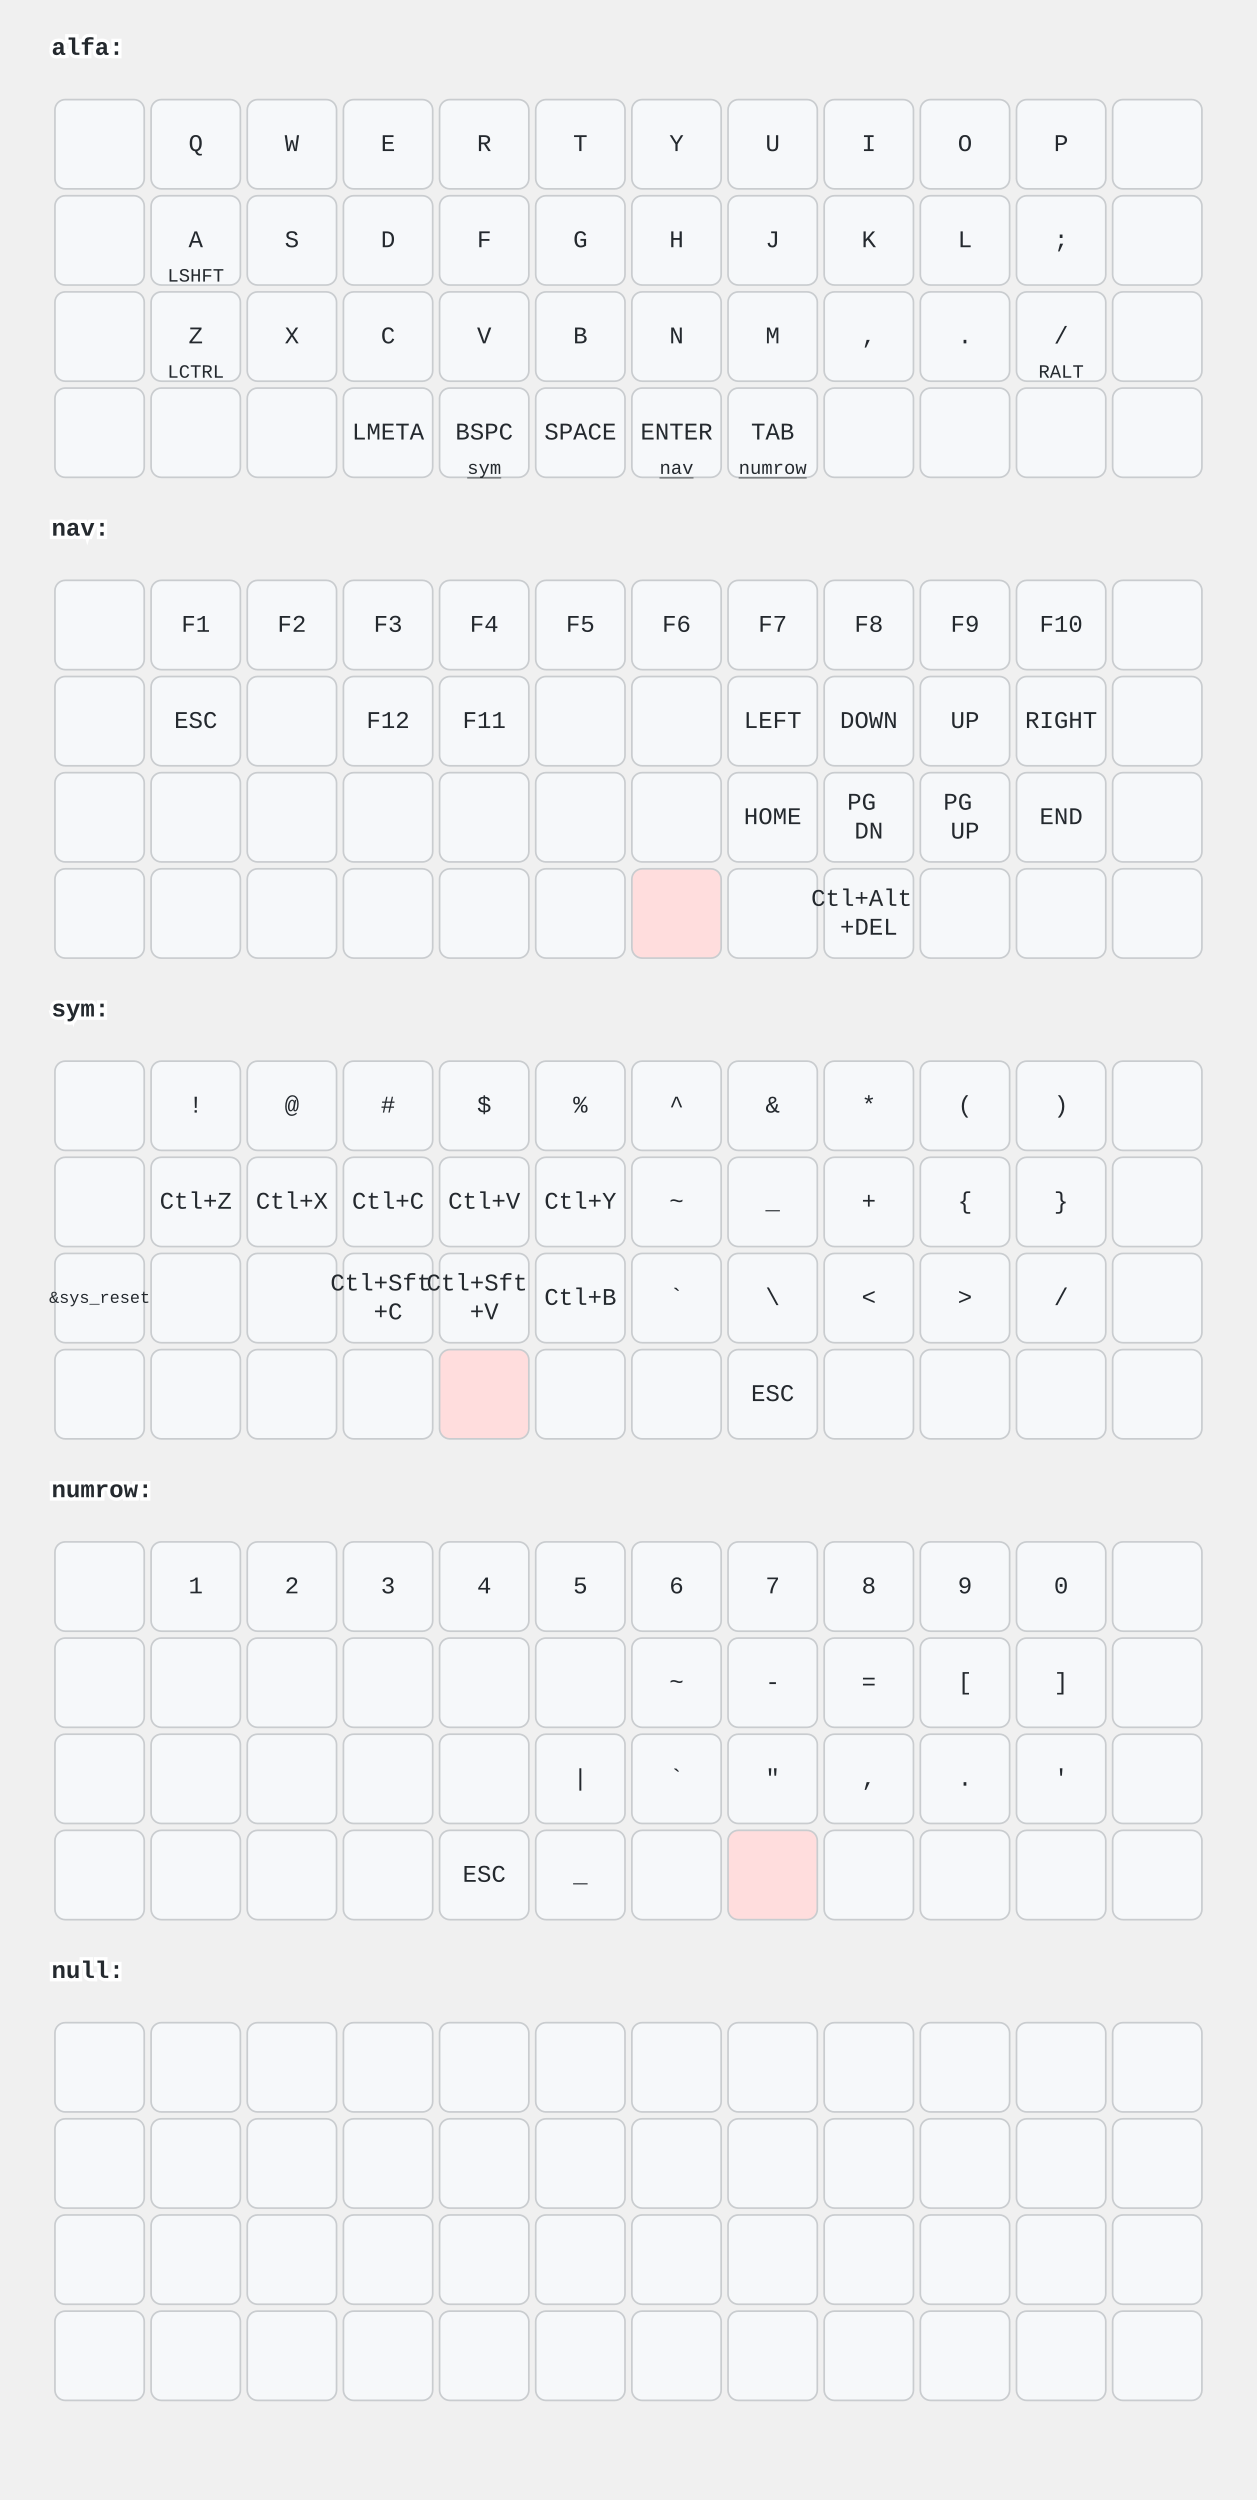
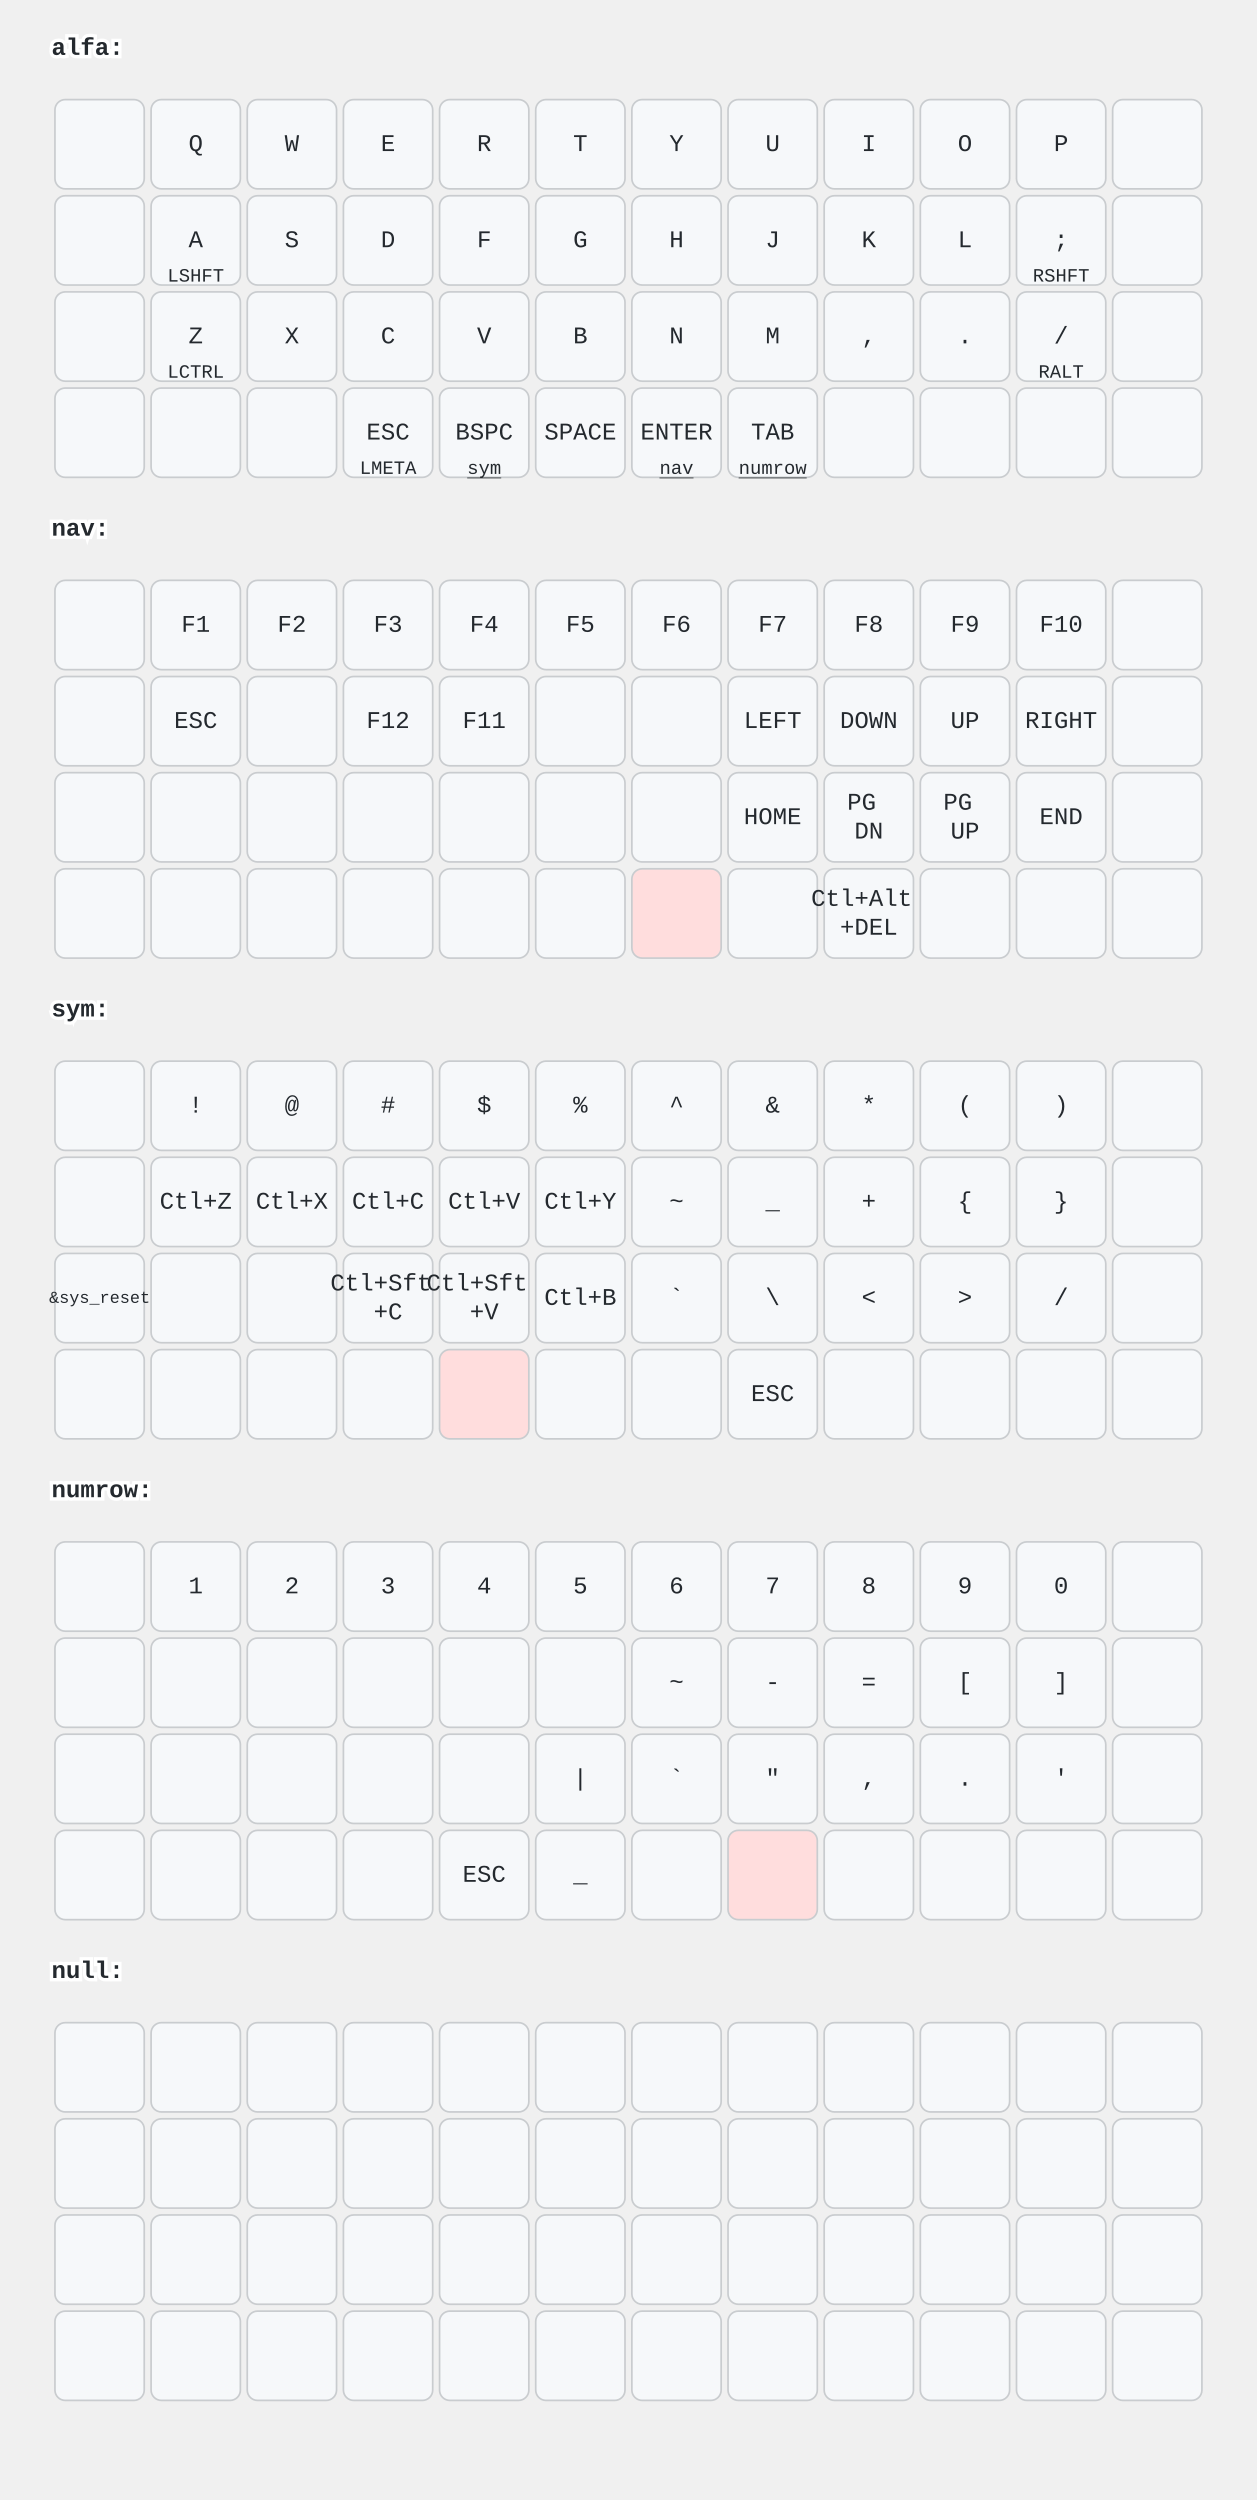
<svg xmlns="http://www.w3.org/2000/svg" width="732" height="1456" viewBox="0 0 732 1456" class="keymap">
  <style>/* inherit to force styles through use tags */
svg path {
    fill: inherit;
}

/* font and background color specifications */
svg.keymap {
    font-family: SFMono-Regular,Consolas,Liberation Mono,Menlo,monospace;
    font-size: 14px;
    font-kerning: normal;
    text-rendering: optimizeLegibility;
    fill: #24292e;
}

/* default key styling */
rect.key {
    fill: #f6f8fa;
}

rect.key, rect.combo {
    stroke: #c9cccf;
    stroke-width: 1;
}

/* default key side styling, only used is draw_key_sides is set */
rect.side {
    filter: brightness(90%);
}

/* color accent for combo boxes */
rect.combo, rect.combo-separate {
    fill: #cdf;
}

/* color accent for held keys */
rect.held, rect.combo.held {
    fill: #fdd;
}

/* color accent for ghost (optional) keys */
rect.ghost, rect.combo.ghost {
    stroke-dasharray: 4, 4;
    stroke-width: 2;
}

text {
    text-anchor: middle;
    dominant-baseline: middle;
}

/* styling for layer labels */
text.label {
    font-weight: bold;
    text-anchor: start;
    stroke: white;
    stroke-width: 4;
    paint-order: stroke;
}

/* styling for optional footer */
text.footer {
    text-anchor: end;
    dominant-baseline: auto;
    stroke: white;
    stroke-width: 4;
    paint-order: stroke;
}

/* styling for combo tap, and key non-tap label text */
text.combo, text.hold, text.shifted, text.left, text.right, text.tl, text.tr, text.bl, text.br {
    font-size: 11px;
}

text.hold, text.bl, text.br {
    text-anchor: middle;
    dominant-baseline: auto;
}

text.shifted, text.tl, text.tr {
    text-anchor: middle;
    dominant-baseline: hanging;
}

text.left, text.tl, text.bl {
    text-anchor: start;
}

text.right, text.tr, text.br {
    text-anchor: end;
}

text.layer-activator {
    text-decoration: underline;
}

/* styling for hold/shifted label text in combo box */
text.combo.hold, text.combo.shifted, text.combo.left, text.combo.right {
    font-size: 8px;
}

/* lighter symbol for transparent keys */
text.trans {
    fill: #7b7e81;
}

/* styling for combo dendrons */
path.combo {
    stroke-width: 1;
    stroke: gray;
    fill: none;
}

/* Start Tabler Icons Cleanup */
/* cannot use height/width with glyphs */
.icon-tabler &gt; path {
    fill: inherit;
    stroke: inherit;
    stroke-width: 2;
}
/* hide tabler's default box */
.icon-tabler &gt; path[stroke="none"][fill="none"] {
    visibility: hidden;
}
/* End Tabler Icons Cleanup */
</style>
  <g transform="translate(30, 0)" class="layer-alfa">
    <text x="0" y="28" class="label" id="alfa">alfa:</text>
    <g transform="translate(0, 56)">
      <g transform="translate(28, 28)" class="key keypos-0">
        <rect rx="6" ry="6" x="-26" y="-26" width="52" height="52" class="key" />
      </g>
      <g transform="translate(84, 28)" class="key keypos-1">
        <rect rx="6" ry="6" x="-26" y="-26" width="52" height="52" class="key" />
        <text x="0" y="0" class="key tap">Q</text>
      </g>
      <g transform="translate(140, 28)" class="key keypos-2">
        <rect rx="6" ry="6" x="-26" y="-26" width="52" height="52" class="key" />
        <text x="0" y="0" class="key tap">W</text>
      </g>
      <g transform="translate(196, 28)" class="key keypos-3">
        <rect rx="6" ry="6" x="-26" y="-26" width="52" height="52" class="key" />
        <text x="0" y="0" class="key tap">E</text>
      </g>
      <g transform="translate(252, 28)" class="key keypos-4">
        <rect rx="6" ry="6" x="-26" y="-26" width="52" height="52" class="key" />
        <text x="0" y="0" class="key tap">R</text>
      </g>
      <g transform="translate(308, 28)" class="key keypos-5">
        <rect rx="6" ry="6" x="-26" y="-26" width="52" height="52" class="key" />
        <text x="0" y="0" class="key tap">T</text>
      </g>
      <g transform="translate(364, 28)" class="key keypos-6">
        <rect rx="6" ry="6" x="-26" y="-26" width="52" height="52" class="key" />
        <text x="0" y="0" class="key tap">Y</text>
      </g>
      <g transform="translate(420, 28)" class="key keypos-7">
        <rect rx="6" ry="6" x="-26" y="-26" width="52" height="52" class="key" />
        <text x="0" y="0" class="key tap">U</text>
      </g>
      <g transform="translate(476, 28)" class="key keypos-8">
        <rect rx="6" ry="6" x="-26" y="-26" width="52" height="52" class="key" />
        <text x="0" y="0" class="key tap">I</text>
      </g>
      <g transform="translate(532, 28)" class="key keypos-9">
        <rect rx="6" ry="6" x="-26" y="-26" width="52" height="52" class="key" />
        <text x="0" y="0" class="key tap">O</text>
      </g>
      <g transform="translate(588, 28)" class="key keypos-10">
        <rect rx="6" ry="6" x="-26" y="-26" width="52" height="52" class="key" />
        <text x="0" y="0" class="key tap">P</text>
      </g>
      <g transform="translate(644, 28)" class="key keypos-11">
        <rect rx="6" ry="6" x="-26" y="-26" width="52" height="52" class="key" />
      </g>
      <g transform="translate(28, 84)" class="key keypos-12">
        <rect rx="6" ry="6" x="-26" y="-26" width="52" height="52" class="key" />
      </g>
      <g transform="translate(84, 84)" class="key keypos-13">
        <rect rx="6" ry="6" x="-26" y="-26" width="52" height="52" class="key" />
        <text x="0" y="0" class="key tap">A</text>
        <text x="0" y="24" class="key hold">LSHFT</text>
      </g>
      <g transform="translate(140, 84)" class="key keypos-14">
        <rect rx="6" ry="6" x="-26" y="-26" width="52" height="52" class="key" />
        <text x="0" y="0" class="key tap">S</text>
      </g>
      <g transform="translate(196, 84)" class="key keypos-15">
        <rect rx="6" ry="6" x="-26" y="-26" width="52" height="52" class="key" />
        <text x="0" y="0" class="key tap">D</text>
      </g>
      <g transform="translate(252, 84)" class="key keypos-16">
        <rect rx="6" ry="6" x="-26" y="-26" width="52" height="52" class="key" />
        <text x="0" y="0" class="key tap">F</text>
      </g>
      <g transform="translate(308, 84)" class="key keypos-17">
        <rect rx="6" ry="6" x="-26" y="-26" width="52" height="52" class="key" />
        <text x="0" y="0" class="key tap">G</text>
      </g>
      <g transform="translate(364, 84)" class="key keypos-18">
        <rect rx="6" ry="6" x="-26" y="-26" width="52" height="52" class="key" />
        <text x="0" y="0" class="key tap">H</text>
      </g>
      <g transform="translate(420, 84)" class="key keypos-19">
        <rect rx="6" ry="6" x="-26" y="-26" width="52" height="52" class="key" />
        <text x="0" y="0" class="key tap">J</text>
      </g>
      <g transform="translate(476, 84)" class="key keypos-20">
        <rect rx="6" ry="6" x="-26" y="-26" width="52" height="52" class="key" />
        <text x="0" y="0" class="key tap">K</text>
      </g>
      <g transform="translate(532, 84)" class="key keypos-21">
        <rect rx="6" ry="6" x="-26" y="-26" width="52" height="52" class="key" />
        <text x="0" y="0" class="key tap">L</text>
      </g>
      <g transform="translate(588, 84)" class="key keypos-22">
        <rect rx="6" ry="6" x="-26" y="-26" width="52" height="52" class="key" />
        <text x="0" y="0" class="key tap">;</text>
+         <text x="0" y="24" class="key hold">RSHFT</text>
      </g>
      <g transform="translate(644, 84)" class="key keypos-23">
        <rect rx="6" ry="6" x="-26" y="-26" width="52" height="52" class="key" />
      </g>
      <g transform="translate(28, 140)" class="key keypos-24">
        <rect rx="6" ry="6" x="-26" y="-26" width="52" height="52" class="key" />
      </g>
      <g transform="translate(84, 140)" class="key keypos-25">
        <rect rx="6" ry="6" x="-26" y="-26" width="52" height="52" class="key" />
        <text x="0" y="0" class="key tap">Z</text>
        <text x="0" y="24" class="key hold">LCTRL</text>
      </g>
      <g transform="translate(140, 140)" class="key keypos-26">
        <rect rx="6" ry="6" x="-26" y="-26" width="52" height="52" class="key" />
        <text x="0" y="0" class="key tap">X</text>
      </g>
      <g transform="translate(196, 140)" class="key keypos-27">
        <rect rx="6" ry="6" x="-26" y="-26" width="52" height="52" class="key" />
        <text x="0" y="0" class="key tap">C</text>
      </g>
      <g transform="translate(252, 140)" class="key keypos-28">
        <rect rx="6" ry="6" x="-26" y="-26" width="52" height="52" class="key" />
        <text x="0" y="0" class="key tap">V</text>
      </g>
      <g transform="translate(308, 140)" class="key keypos-29">
        <rect rx="6" ry="6" x="-26" y="-26" width="52" height="52" class="key" />
        <text x="0" y="0" class="key tap">B</text>
      </g>
      <g transform="translate(364, 140)" class="key keypos-30">
        <rect rx="6" ry="6" x="-26" y="-26" width="52" height="52" class="key" />
        <text x="0" y="0" class="key tap">N</text>
      </g>
      <g transform="translate(420, 140)" class="key keypos-31">
        <rect rx="6" ry="6" x="-26" y="-26" width="52" height="52" class="key" />
        <text x="0" y="0" class="key tap">M</text>
      </g>
      <g transform="translate(476, 140)" class="key keypos-32">
        <rect rx="6" ry="6" x="-26" y="-26" width="52" height="52" class="key" />
        <text x="0" y="0" class="key tap">,</text>
      </g>
      <g transform="translate(532, 140)" class="key keypos-33">
        <rect rx="6" ry="6" x="-26" y="-26" width="52" height="52" class="key" />
        <text x="0" y="0" class="key tap">.</text>
      </g>
      <g transform="translate(588, 140)" class="key keypos-34">
        <rect rx="6" ry="6" x="-26" y="-26" width="52" height="52" class="key" />
        <text x="0" y="0" class="key tap">/</text>
        <text x="0" y="24" class="key hold">RALT</text>
      </g>
      <g transform="translate(644, 140)" class="key keypos-35">
        <rect rx="6" ry="6" x="-26" y="-26" width="52" height="52" class="key" />
      </g>
      <g transform="translate(28, 196)" class="key keypos-36">
        <rect rx="6" ry="6" x="-26" y="-26" width="52" height="52" class="key" />
      </g>
      <g transform="translate(84, 196)" class="key keypos-37">
        <rect rx="6" ry="6" x="-26" y="-26" width="52" height="52" class="key" />
      </g>
      <g transform="translate(140, 196)" class="key keypos-38">
        <rect rx="6" ry="6" x="-26" y="-26" width="52" height="52" class="key" />
      </g>
      <g transform="translate(196, 196)" class="key keypos-39">
        <rect rx="6" ry="6" x="-26" y="-26" width="52" height="52" class="key" />
-         <text x="0" y="0" class="key tap">LMETA</text>
+         <text x="0" y="0" class="key tap">ESC</text>
+         <text x="0" y="24" class="key hold">LMETA</text>
      </g>
      <g transform="translate(252, 196)" class="key keypos-40">
        <rect rx="6" ry="6" x="-26" y="-26" width="52" height="52" class="key" />
        <text x="0" y="0" class="key tap">BSPC</text>
        <a href="#sym">
          <text x="0" y="24" class="key hold layer-activator">sym</text>
        </a>
      </g>
      <g transform="translate(308, 196)" class="key keypos-41">
        <rect rx="6" ry="6" x="-26" y="-26" width="52" height="52" class="key" />
        <text x="0" y="0" class="key tap">SPACE</text>
      </g>
      <g transform="translate(364, 196)" class="key keypos-42">
        <rect rx="6" ry="6" x="-26" y="-26" width="52" height="52" class="key" />
        <text x="0" y="0" class="key tap">ENTER</text>
        <a href="#nav">
          <text x="0" y="24" class="key hold layer-activator">nav</text>
        </a>
      </g>
      <g transform="translate(420, 196)" class="key keypos-43">
        <rect rx="6" ry="6" x="-26" y="-26" width="52" height="52" class="key" />
        <text x="0" y="0" class="key tap">TAB</text>
        <a href="#numrow">
          <text x="0" y="24" class="key hold layer-activator">numrow</text>
        </a>
      </g>
      <g transform="translate(476, 196)" class="key keypos-44">
        <rect rx="6" ry="6" x="-26" y="-26" width="52" height="52" class="key" />
      </g>
      <g transform="translate(532, 196)" class="key keypos-45">
        <rect rx="6" ry="6" x="-26" y="-26" width="52" height="52" class="key" />
      </g>
      <g transform="translate(588, 196)" class="key keypos-46">
        <rect rx="6" ry="6" x="-26" y="-26" width="52" height="52" class="key" />
      </g>
      <g transform="translate(644, 196)" class="key keypos-47">
        <rect rx="6" ry="6" x="-26" y="-26" width="52" height="52" class="key" />
      </g>
    </g>
  </g>
  <g transform="translate(30, 280)" class="layer-nav">
    <text x="0" y="28" class="label" id="nav">nav:</text>
    <g transform="translate(0, 56)">
      <g transform="translate(28, 28)" class="key keypos-0">
        <rect rx="6" ry="6" x="-26" y="-26" width="52" height="52" class="key" />
      </g>
      <g transform="translate(84, 28)" class="key keypos-1">
        <rect rx="6" ry="6" x="-26" y="-26" width="52" height="52" class="key" />
        <text x="0" y="0" class="key tap">F1</text>
      </g>
      <g transform="translate(140, 28)" class="key keypos-2">
        <rect rx="6" ry="6" x="-26" y="-26" width="52" height="52" class="key" />
        <text x="0" y="0" class="key tap">F2</text>
      </g>
      <g transform="translate(196, 28)" class="key keypos-3">
        <rect rx="6" ry="6" x="-26" y="-26" width="52" height="52" class="key" />
        <text x="0" y="0" class="key tap">F3</text>
      </g>
      <g transform="translate(252, 28)" class="key keypos-4">
        <rect rx="6" ry="6" x="-26" y="-26" width="52" height="52" class="key" />
        <text x="0" y="0" class="key tap">F4</text>
      </g>
      <g transform="translate(308, 28)" class="key keypos-5">
        <rect rx="6" ry="6" x="-26" y="-26" width="52" height="52" class="key" />
        <text x="0" y="0" class="key tap">F5</text>
      </g>
      <g transform="translate(364, 28)" class="key keypos-6">
        <rect rx="6" ry="6" x="-26" y="-26" width="52" height="52" class="key" />
        <text x="0" y="0" class="key tap">F6</text>
      </g>
      <g transform="translate(420, 28)" class="key keypos-7">
        <rect rx="6" ry="6" x="-26" y="-26" width="52" height="52" class="key" />
        <text x="0" y="0" class="key tap">F7</text>
      </g>
      <g transform="translate(476, 28)" class="key keypos-8">
        <rect rx="6" ry="6" x="-26" y="-26" width="52" height="52" class="key" />
        <text x="0" y="0" class="key tap">F8</text>
      </g>
      <g transform="translate(532, 28)" class="key keypos-9">
        <rect rx="6" ry="6" x="-26" y="-26" width="52" height="52" class="key" />
        <text x="0" y="0" class="key tap">F9</text>
      </g>
      <g transform="translate(588, 28)" class="key keypos-10">
        <rect rx="6" ry="6" x="-26" y="-26" width="52" height="52" class="key" />
        <text x="0" y="0" class="key tap">F10</text>
      </g>
      <g transform="translate(644, 28)" class="key keypos-11">
        <rect rx="6" ry="6" x="-26" y="-26" width="52" height="52" class="key" />
      </g>
      <g transform="translate(28, 84)" class="key keypos-12">
        <rect rx="6" ry="6" x="-26" y="-26" width="52" height="52" class="key" />
      </g>
      <g transform="translate(84, 84)" class="key keypos-13">
        <rect rx="6" ry="6" x="-26" y="-26" width="52" height="52" class="key" />
        <text x="0" y="0" class="key tap">ESC</text>
      </g>
      <g transform="translate(140, 84)" class="key keypos-14">
        <rect rx="6" ry="6" x="-26" y="-26" width="52" height="52" class="key" />
      </g>
      <g transform="translate(196, 84)" class="key keypos-15">
        <rect rx="6" ry="6" x="-26" y="-26" width="52" height="52" class="key" />
        <text x="0" y="0" class="key tap">F12</text>
      </g>
      <g transform="translate(252, 84)" class="key keypos-16">
        <rect rx="6" ry="6" x="-26" y="-26" width="52" height="52" class="key" />
        <text x="0" y="0" class="key tap">F11</text>
      </g>
      <g transform="translate(308, 84)" class="key keypos-17">
        <rect rx="6" ry="6" x="-26" y="-26" width="52" height="52" class="key" />
      </g>
      <g transform="translate(364, 84)" class="key keypos-18">
        <rect rx="6" ry="6" x="-26" y="-26" width="52" height="52" class="key" />
      </g>
      <g transform="translate(420, 84)" class="key keypos-19">
        <rect rx="6" ry="6" x="-26" y="-26" width="52" height="52" class="key" />
        <text x="0" y="0" class="key tap">LEFT</text>
      </g>
      <g transform="translate(476, 84)" class="key keypos-20">
        <rect rx="6" ry="6" x="-26" y="-26" width="52" height="52" class="key" />
        <text x="0" y="0" class="key tap">DOWN</text>
      </g>
      <g transform="translate(532, 84)" class="key keypos-21">
        <rect rx="6" ry="6" x="-26" y="-26" width="52" height="52" class="key" />
        <text x="0" y="0" class="key tap">UP</text>
      </g>
      <g transform="translate(588, 84)" class="key keypos-22">
        <rect rx="6" ry="6" x="-26" y="-26" width="52" height="52" class="key" />
        <text x="0" y="0" class="key tap">RIGHT</text>
      </g>
      <g transform="translate(644, 84)" class="key keypos-23">
        <rect rx="6" ry="6" x="-26" y="-26" width="52" height="52" class="key" />
      </g>
      <g transform="translate(28, 140)" class="key keypos-24">
        <rect rx="6" ry="6" x="-26" y="-26" width="52" height="52" class="key" />
      </g>
      <g transform="translate(84, 140)" class="key keypos-25">
        <rect rx="6" ry="6" x="-26" y="-26" width="52" height="52" class="key" />
      </g>
      <g transform="translate(140, 140)" class="key keypos-26">
        <rect rx="6" ry="6" x="-26" y="-26" width="52" height="52" class="key" />
      </g>
      <g transform="translate(196, 140)" class="key keypos-27">
        <rect rx="6" ry="6" x="-26" y="-26" width="52" height="52" class="key" />
      </g>
      <g transform="translate(252, 140)" class="key keypos-28">
        <rect rx="6" ry="6" x="-26" y="-26" width="52" height="52" class="key" />
      </g>
      <g transform="translate(308, 140)" class="key keypos-29">
        <rect rx="6" ry="6" x="-26" y="-26" width="52" height="52" class="key" />
      </g>
      <g transform="translate(364, 140)" class="key keypos-30">
        <rect rx="6" ry="6" x="-26" y="-26" width="52" height="52" class="key" />
      </g>
      <g transform="translate(420, 140)" class="key keypos-31">
        <rect rx="6" ry="6" x="-26" y="-26" width="52" height="52" class="key" />
        <text x="0" y="0" class="key tap">HOME</text>
      </g>
      <g transform="translate(476, 140)" class="key keypos-32">
        <rect rx="6" ry="6" x="-26" y="-26" width="52" height="52" class="key" />
        <text x="0" y="0" class="key tap">
          <tspan x="0" dy="-0.6em">PG</tspan>
          <tspan x="0" dy="1.2em">DN</tspan>
        </text>
      </g>
      <g transform="translate(532, 140)" class="key keypos-33">
        <rect rx="6" ry="6" x="-26" y="-26" width="52" height="52" class="key" />
        <text x="0" y="0" class="key tap">
          <tspan x="0" dy="-0.6em">PG</tspan>
          <tspan x="0" dy="1.2em">UP</tspan>
        </text>
      </g>
      <g transform="translate(588, 140)" class="key keypos-34">
        <rect rx="6" ry="6" x="-26" y="-26" width="52" height="52" class="key" />
        <text x="0" y="0" class="key tap">END</text>
      </g>
      <g transform="translate(644, 140)" class="key keypos-35">
        <rect rx="6" ry="6" x="-26" y="-26" width="52" height="52" class="key" />
      </g>
      <g transform="translate(28, 196)" class="key keypos-36">
        <rect rx="6" ry="6" x="-26" y="-26" width="52" height="52" class="key" />
      </g>
      <g transform="translate(84, 196)" class="key keypos-37">
        <rect rx="6" ry="6" x="-26" y="-26" width="52" height="52" class="key" />
      </g>
      <g transform="translate(140, 196)" class="key keypos-38">
        <rect rx="6" ry="6" x="-26" y="-26" width="52" height="52" class="key" />
      </g>
      <g transform="translate(196, 196)" class="key keypos-39">
        <rect rx="6" ry="6" x="-26" y="-26" width="52" height="52" class="key" />
      </g>
      <g transform="translate(252, 196)" class="key keypos-40">
        <rect rx="6" ry="6" x="-26" y="-26" width="52" height="52" class="key" />
      </g>
      <g transform="translate(308, 196)" class="key keypos-41">
        <rect rx="6" ry="6" x="-26" y="-26" width="52" height="52" class="key" />
      </g>
      <g transform="translate(364, 196)" class="key held keypos-42">
        <rect rx="6" ry="6" x="-26" y="-26" width="52" height="52" class="key held" />
      </g>
      <g transform="translate(420, 196)" class="key keypos-43">
        <rect rx="6" ry="6" x="-26" y="-26" width="52" height="52" class="key" />
      </g>
      <g transform="translate(476, 196)" class="key keypos-44">
        <rect rx="6" ry="6" x="-26" y="-26" width="52" height="52" class="key" />
        <text x="0" y="0" class="key tap">
          <tspan x="0" dy="-0.6em">Ctl+Alt</tspan>
          <tspan x="0" dy="1.2em">+DEL</tspan>
        </text>
      </g>
      <g transform="translate(532, 196)" class="key keypos-45">
        <rect rx="6" ry="6" x="-26" y="-26" width="52" height="52" class="key" />
      </g>
      <g transform="translate(588, 196)" class="key keypos-46">
        <rect rx="6" ry="6" x="-26" y="-26" width="52" height="52" class="key" />
      </g>
      <g transform="translate(644, 196)" class="key keypos-47">
        <rect rx="6" ry="6" x="-26" y="-26" width="52" height="52" class="key" />
      </g>
    </g>
  </g>
  <g transform="translate(30, 560)" class="layer-sym">
    <text x="0" y="28" class="label" id="sym">sym:</text>
    <g transform="translate(0, 56)">
      <g transform="translate(28, 28)" class="key keypos-0">
        <rect rx="6" ry="6" x="-26" y="-26" width="52" height="52" class="key" />
      </g>
      <g transform="translate(84, 28)" class="key keypos-1">
        <rect rx="6" ry="6" x="-26" y="-26" width="52" height="52" class="key" />
        <text x="0" y="0" class="key tap">!</text>
      </g>
      <g transform="translate(140, 28)" class="key keypos-2">
        <rect rx="6" ry="6" x="-26" y="-26" width="52" height="52" class="key" />
        <text x="0" y="0" class="key tap">@</text>
      </g>
      <g transform="translate(196, 28)" class="key keypos-3">
        <rect rx="6" ry="6" x="-26" y="-26" width="52" height="52" class="key" />
        <text x="0" y="0" class="key tap">#</text>
      </g>
      <g transform="translate(252, 28)" class="key keypos-4">
        <rect rx="6" ry="6" x="-26" y="-26" width="52" height="52" class="key" />
        <text x="0" y="0" class="key tap">$</text>
      </g>
      <g transform="translate(308, 28)" class="key keypos-5">
        <rect rx="6" ry="6" x="-26" y="-26" width="52" height="52" class="key" />
        <text x="0" y="0" class="key tap">%</text>
      </g>
      <g transform="translate(364, 28)" class="key keypos-6">
        <rect rx="6" ry="6" x="-26" y="-26" width="52" height="52" class="key" />
        <text x="0" y="0" class="key tap">^</text>
      </g>
      <g transform="translate(420, 28)" class="key keypos-7">
        <rect rx="6" ry="6" x="-26" y="-26" width="52" height="52" class="key" />
        <text x="0" y="0" class="key tap">&amp;</text>
      </g>
      <g transform="translate(476, 28)" class="key keypos-8">
        <rect rx="6" ry="6" x="-26" y="-26" width="52" height="52" class="key" />
        <text x="0" y="0" class="key tap">*</text>
      </g>
      <g transform="translate(532, 28)" class="key keypos-9">
        <rect rx="6" ry="6" x="-26" y="-26" width="52" height="52" class="key" />
        <text x="0" y="0" class="key tap">(</text>
      </g>
      <g transform="translate(588, 28)" class="key keypos-10">
        <rect rx="6" ry="6" x="-26" y="-26" width="52" height="52" class="key" />
        <text x="0" y="0" class="key tap">)</text>
      </g>
      <g transform="translate(644, 28)" class="key keypos-11">
        <rect rx="6" ry="6" x="-26" y="-26" width="52" height="52" class="key" />
      </g>
      <g transform="translate(28, 84)" class="key keypos-12">
        <rect rx="6" ry="6" x="-26" y="-26" width="52" height="52" class="key" />
      </g>
      <g transform="translate(84, 84)" class="key keypos-13">
        <rect rx="6" ry="6" x="-26" y="-26" width="52" height="52" class="key" />
        <text x="0" y="0" class="key tap">Ctl+Z</text>
      </g>
      <g transform="translate(140, 84)" class="key keypos-14">
        <rect rx="6" ry="6" x="-26" y="-26" width="52" height="52" class="key" />
        <text x="0" y="0" class="key tap">Ctl+X</text>
      </g>
      <g transform="translate(196, 84)" class="key keypos-15">
        <rect rx="6" ry="6" x="-26" y="-26" width="52" height="52" class="key" />
        <text x="0" y="0" class="key tap">Ctl+C</text>
      </g>
      <g transform="translate(252, 84)" class="key keypos-16">
        <rect rx="6" ry="6" x="-26" y="-26" width="52" height="52" class="key" />
        <text x="0" y="0" class="key tap">Ctl+V</text>
      </g>
      <g transform="translate(308, 84)" class="key keypos-17">
        <rect rx="6" ry="6" x="-26" y="-26" width="52" height="52" class="key" />
        <text x="0" y="0" class="key tap">Ctl+Y</text>
      </g>
      <g transform="translate(364, 84)" class="key keypos-18">
        <rect rx="6" ry="6" x="-26" y="-26" width="52" height="52" class="key" />
        <text x="0" y="0" class="key tap">~</text>
      </g>
      <g transform="translate(420, 84)" class="key keypos-19">
        <rect rx="6" ry="6" x="-26" y="-26" width="52" height="52" class="key" />
        <text x="0" y="0" class="key tap">_</text>
      </g>
      <g transform="translate(476, 84)" class="key keypos-20">
        <rect rx="6" ry="6" x="-26" y="-26" width="52" height="52" class="key" />
        <text x="0" y="0" class="key tap">+</text>
      </g>
      <g transform="translate(532, 84)" class="key keypos-21">
        <rect rx="6" ry="6" x="-26" y="-26" width="52" height="52" class="key" />
        <text x="0" y="0" class="key tap">{</text>
      </g>
      <g transform="translate(588, 84)" class="key keypos-22">
        <rect rx="6" ry="6" x="-26" y="-26" width="52" height="52" class="key" />
        <text x="0" y="0" class="key tap">}</text>
      </g>
      <g transform="translate(644, 84)" class="key keypos-23">
        <rect rx="6" ry="6" x="-26" y="-26" width="52" height="52" class="key" />
      </g>
      <g transform="translate(28, 140)" class="key keypos-24">
        <rect rx="6" ry="6" x="-26" y="-26" width="52" height="52" class="key" />
        <text x="0" y="0" class="key tap">
          <tspan style="font-size: 70%">&amp;sys_reset</tspan>
        </text>
      </g>
      <g transform="translate(84, 140)" class="key keypos-25">
        <rect rx="6" ry="6" x="-26" y="-26" width="52" height="52" class="key" />
      </g>
      <g transform="translate(140, 140)" class="key keypos-26">
        <rect rx="6" ry="6" x="-26" y="-26" width="52" height="52" class="key" />
      </g>
      <g transform="translate(196, 140)" class="key keypos-27">
        <rect rx="6" ry="6" x="-26" y="-26" width="52" height="52" class="key" />
        <text x="0" y="0" class="key tap">
          <tspan x="0" dy="-0.6em">Ctl+Sft</tspan>
          <tspan x="0" dy="1.2em">+C</tspan>
        </text>
      </g>
      <g transform="translate(252, 140)" class="key keypos-28">
        <rect rx="6" ry="6" x="-26" y="-26" width="52" height="52" class="key" />
        <text x="0" y="0" class="key tap">
          <tspan x="0" dy="-0.6em">Ctl+Sft</tspan>
          <tspan x="0" dy="1.2em">+V</tspan>
        </text>
      </g>
      <g transform="translate(308, 140)" class="key keypos-29">
        <rect rx="6" ry="6" x="-26" y="-26" width="52" height="52" class="key" />
        <text x="0" y="0" class="key tap">Ctl+B</text>
      </g>
      <g transform="translate(364, 140)" class="key keypos-30">
        <rect rx="6" ry="6" x="-26" y="-26" width="52" height="52" class="key" />
        <text x="0" y="0" class="key tap">`</text>
      </g>
      <g transform="translate(420, 140)" class="key keypos-31">
        <rect rx="6" ry="6" x="-26" y="-26" width="52" height="52" class="key" />
        <text x="0" y="0" class="key tap">\</text>
      </g>
      <g transform="translate(476, 140)" class="key keypos-32">
        <rect rx="6" ry="6" x="-26" y="-26" width="52" height="52" class="key" />
        <text x="0" y="0" class="key tap">&lt;</text>
      </g>
      <g transform="translate(532, 140)" class="key keypos-33">
        <rect rx="6" ry="6" x="-26" y="-26" width="52" height="52" class="key" />
        <text x="0" y="0" class="key tap">&gt;</text>
      </g>
      <g transform="translate(588, 140)" class="key keypos-34">
        <rect rx="6" ry="6" x="-26" y="-26" width="52" height="52" class="key" />
        <text x="0" y="0" class="key tap">/</text>
      </g>
      <g transform="translate(644, 140)" class="key keypos-35">
        <rect rx="6" ry="6" x="-26" y="-26" width="52" height="52" class="key" />
      </g>
      <g transform="translate(28, 196)" class="key keypos-36">
        <rect rx="6" ry="6" x="-26" y="-26" width="52" height="52" class="key" />
      </g>
      <g transform="translate(84, 196)" class="key keypos-37">
        <rect rx="6" ry="6" x="-26" y="-26" width="52" height="52" class="key" />
      </g>
      <g transform="translate(140, 196)" class="key keypos-38">
        <rect rx="6" ry="6" x="-26" y="-26" width="52" height="52" class="key" />
      </g>
      <g transform="translate(196, 196)" class="key keypos-39">
        <rect rx="6" ry="6" x="-26" y="-26" width="52" height="52" class="key" />
      </g>
      <g transform="translate(252, 196)" class="key held keypos-40">
        <rect rx="6" ry="6" x="-26" y="-26" width="52" height="52" class="key held" />
      </g>
      <g transform="translate(308, 196)" class="key keypos-41">
        <rect rx="6" ry="6" x="-26" y="-26" width="52" height="52" class="key" />
      </g>
      <g transform="translate(364, 196)" class="key keypos-42">
        <rect rx="6" ry="6" x="-26" y="-26" width="52" height="52" class="key" />
      </g>
      <g transform="translate(420, 196)" class="key keypos-43">
        <rect rx="6" ry="6" x="-26" y="-26" width="52" height="52" class="key" />
        <text x="0" y="0" class="key tap">ESC</text>
      </g>
      <g transform="translate(476, 196)" class="key keypos-44">
        <rect rx="6" ry="6" x="-26" y="-26" width="52" height="52" class="key" />
      </g>
      <g transform="translate(532, 196)" class="key keypos-45">
        <rect rx="6" ry="6" x="-26" y="-26" width="52" height="52" class="key" />
      </g>
      <g transform="translate(588, 196)" class="key keypos-46">
        <rect rx="6" ry="6" x="-26" y="-26" width="52" height="52" class="key" />
      </g>
      <g transform="translate(644, 196)" class="key keypos-47">
        <rect rx="6" ry="6" x="-26" y="-26" width="52" height="52" class="key" />
      </g>
    </g>
  </g>
  <g transform="translate(30, 840)" class="layer-numrow">
    <text x="0" y="28" class="label" id="numrow">numrow:</text>
    <g transform="translate(0, 56)">
      <g transform="translate(28, 28)" class="key keypos-0">
        <rect rx="6" ry="6" x="-26" y="-26" width="52" height="52" class="key" />
      </g>
      <g transform="translate(84, 28)" class="key keypos-1">
        <rect rx="6" ry="6" x="-26" y="-26" width="52" height="52" class="key" />
        <text x="0" y="0" class="key tap">1</text>
      </g>
      <g transform="translate(140, 28)" class="key keypos-2">
        <rect rx="6" ry="6" x="-26" y="-26" width="52" height="52" class="key" />
        <text x="0" y="0" class="key tap">2</text>
      </g>
      <g transform="translate(196, 28)" class="key keypos-3">
        <rect rx="6" ry="6" x="-26" y="-26" width="52" height="52" class="key" />
        <text x="0" y="0" class="key tap">3</text>
      </g>
      <g transform="translate(252, 28)" class="key keypos-4">
        <rect rx="6" ry="6" x="-26" y="-26" width="52" height="52" class="key" />
        <text x="0" y="0" class="key tap">4</text>
      </g>
      <g transform="translate(308, 28)" class="key keypos-5">
        <rect rx="6" ry="6" x="-26" y="-26" width="52" height="52" class="key" />
        <text x="0" y="0" class="key tap">5</text>
      </g>
      <g transform="translate(364, 28)" class="key keypos-6">
        <rect rx="6" ry="6" x="-26" y="-26" width="52" height="52" class="key" />
        <text x="0" y="0" class="key tap">6</text>
      </g>
      <g transform="translate(420, 28)" class="key keypos-7">
        <rect rx="6" ry="6" x="-26" y="-26" width="52" height="52" class="key" />
        <text x="0" y="0" class="key tap">7</text>
      </g>
      <g transform="translate(476, 28)" class="key keypos-8">
        <rect rx="6" ry="6" x="-26" y="-26" width="52" height="52" class="key" />
        <text x="0" y="0" class="key tap">8</text>
      </g>
      <g transform="translate(532, 28)" class="key keypos-9">
        <rect rx="6" ry="6" x="-26" y="-26" width="52" height="52" class="key" />
        <text x="0" y="0" class="key tap">9</text>
      </g>
      <g transform="translate(588, 28)" class="key keypos-10">
        <rect rx="6" ry="6" x="-26" y="-26" width="52" height="52" class="key" />
        <text x="0" y="0" class="key tap">0</text>
      </g>
      <g transform="translate(644, 28)" class="key keypos-11">
        <rect rx="6" ry="6" x="-26" y="-26" width="52" height="52" class="key" />
      </g>
      <g transform="translate(28, 84)" class="key keypos-12">
        <rect rx="6" ry="6" x="-26" y="-26" width="52" height="52" class="key" />
      </g>
      <g transform="translate(84, 84)" class="key keypos-13">
        <rect rx="6" ry="6" x="-26" y="-26" width="52" height="52" class="key" />
      </g>
      <g transform="translate(140, 84)" class="key keypos-14">
        <rect rx="6" ry="6" x="-26" y="-26" width="52" height="52" class="key" />
      </g>
      <g transform="translate(196, 84)" class="key keypos-15">
        <rect rx="6" ry="6" x="-26" y="-26" width="52" height="52" class="key" />
      </g>
      <g transform="translate(252, 84)" class="key keypos-16">
        <rect rx="6" ry="6" x="-26" y="-26" width="52" height="52" class="key" />
      </g>
      <g transform="translate(308, 84)" class="key keypos-17">
        <rect rx="6" ry="6" x="-26" y="-26" width="52" height="52" class="key" />
      </g>
      <g transform="translate(364, 84)" class="key keypos-18">
        <rect rx="6" ry="6" x="-26" y="-26" width="52" height="52" class="key" />
        <text x="0" y="0" class="key tap">~</text>
      </g>
      <g transform="translate(420, 84)" class="key keypos-19">
        <rect rx="6" ry="6" x="-26" y="-26" width="52" height="52" class="key" />
        <text x="0" y="0" class="key tap">-</text>
      </g>
      <g transform="translate(476, 84)" class="key keypos-20">
        <rect rx="6" ry="6" x="-26" y="-26" width="52" height="52" class="key" />
        <text x="0" y="0" class="key tap">=</text>
      </g>
      <g transform="translate(532, 84)" class="key keypos-21">
        <rect rx="6" ry="6" x="-26" y="-26" width="52" height="52" class="key" />
        <text x="0" y="0" class="key tap">[</text>
      </g>
      <g transform="translate(588, 84)" class="key keypos-22">
        <rect rx="6" ry="6" x="-26" y="-26" width="52" height="52" class="key" />
        <text x="0" y="0" class="key tap">]</text>
      </g>
      <g transform="translate(644, 84)" class="key keypos-23">
        <rect rx="6" ry="6" x="-26" y="-26" width="52" height="52" class="key" />
      </g>
      <g transform="translate(28, 140)" class="key keypos-24">
        <rect rx="6" ry="6" x="-26" y="-26" width="52" height="52" class="key" />
      </g>
      <g transform="translate(84, 140)" class="key keypos-25">
        <rect rx="6" ry="6" x="-26" y="-26" width="52" height="52" class="key" />
      </g>
      <g transform="translate(140, 140)" class="key keypos-26">
        <rect rx="6" ry="6" x="-26" y="-26" width="52" height="52" class="key" />
      </g>
      <g transform="translate(196, 140)" class="key keypos-27">
        <rect rx="6" ry="6" x="-26" y="-26" width="52" height="52" class="key" />
      </g>
      <g transform="translate(252, 140)" class="key keypos-28">
        <rect rx="6" ry="6" x="-26" y="-26" width="52" height="52" class="key" />
      </g>
      <g transform="translate(308, 140)" class="key keypos-29">
        <rect rx="6" ry="6" x="-26" y="-26" width="52" height="52" class="key" />
        <text x="0" y="0" class="key tap">|</text>
      </g>
      <g transform="translate(364, 140)" class="key keypos-30">
        <rect rx="6" ry="6" x="-26" y="-26" width="52" height="52" class="key" />
        <text x="0" y="0" class="key tap">`</text>
      </g>
      <g transform="translate(420, 140)" class="key keypos-31">
        <rect rx="6" ry="6" x="-26" y="-26" width="52" height="52" class="key" />
        <text x="0" y="0" class="key tap">"</text>
      </g>
      <g transform="translate(476, 140)" class="key keypos-32">
        <rect rx="6" ry="6" x="-26" y="-26" width="52" height="52" class="key" />
        <text x="0" y="0" class="key tap">,</text>
      </g>
      <g transform="translate(532, 140)" class="key keypos-33">
        <rect rx="6" ry="6" x="-26" y="-26" width="52" height="52" class="key" />
        <text x="0" y="0" class="key tap">.</text>
      </g>
      <g transform="translate(588, 140)" class="key keypos-34">
        <rect rx="6" ry="6" x="-26" y="-26" width="52" height="52" class="key" />
        <text x="0" y="0" class="key tap">'</text>
      </g>
      <g transform="translate(644, 140)" class="key keypos-35">
        <rect rx="6" ry="6" x="-26" y="-26" width="52" height="52" class="key" />
      </g>
      <g transform="translate(28, 196)" class="key keypos-36">
        <rect rx="6" ry="6" x="-26" y="-26" width="52" height="52" class="key" />
      </g>
      <g transform="translate(84, 196)" class="key keypos-37">
        <rect rx="6" ry="6" x="-26" y="-26" width="52" height="52" class="key" />
      </g>
      <g transform="translate(140, 196)" class="key keypos-38">
        <rect rx="6" ry="6" x="-26" y="-26" width="52" height="52" class="key" />
      </g>
      <g transform="translate(196, 196)" class="key keypos-39">
        <rect rx="6" ry="6" x="-26" y="-26" width="52" height="52" class="key" />
      </g>
      <g transform="translate(252, 196)" class="key keypos-40">
        <rect rx="6" ry="6" x="-26" y="-26" width="52" height="52" class="key" />
        <text x="0" y="0" class="key tap">ESC</text>
      </g>
      <g transform="translate(308, 196)" class="key keypos-41">
        <rect rx="6" ry="6" x="-26" y="-26" width="52" height="52" class="key" />
        <text x="0" y="0" class="key tap">_</text>
      </g>
      <g transform="translate(364, 196)" class="key keypos-42">
        <rect rx="6" ry="6" x="-26" y="-26" width="52" height="52" class="key" />
      </g>
      <g transform="translate(420, 196)" class="key held keypos-43">
        <rect rx="6" ry="6" x="-26" y="-26" width="52" height="52" class="key held" />
      </g>
      <g transform="translate(476, 196)" class="key keypos-44">
        <rect rx="6" ry="6" x="-26" y="-26" width="52" height="52" class="key" />
      </g>
      <g transform="translate(532, 196)" class="key keypos-45">
        <rect rx="6" ry="6" x="-26" y="-26" width="52" height="52" class="key" />
      </g>
      <g transform="translate(588, 196)" class="key keypos-46">
        <rect rx="6" ry="6" x="-26" y="-26" width="52" height="52" class="key" />
      </g>
      <g transform="translate(644, 196)" class="key keypos-47">
        <rect rx="6" ry="6" x="-26" y="-26" width="52" height="52" class="key" />
      </g>
    </g>
  </g>
  <g transform="translate(30, 1120)" class="layer-null">
    <text x="0" y="28" class="label" id="null">null:</text>
    <g transform="translate(0, 56)">
      <g transform="translate(28, 28)" class="key keypos-0">
        <rect rx="6" ry="6" x="-26" y="-26" width="52" height="52" class="key" />
      </g>
      <g transform="translate(84, 28)" class="key keypos-1">
        <rect rx="6" ry="6" x="-26" y="-26" width="52" height="52" class="key" />
      </g>
      <g transform="translate(140, 28)" class="key keypos-2">
        <rect rx="6" ry="6" x="-26" y="-26" width="52" height="52" class="key" />
      </g>
      <g transform="translate(196, 28)" class="key keypos-3">
        <rect rx="6" ry="6" x="-26" y="-26" width="52" height="52" class="key" />
      </g>
      <g transform="translate(252, 28)" class="key keypos-4">
        <rect rx="6" ry="6" x="-26" y="-26" width="52" height="52" class="key" />
      </g>
      <g transform="translate(308, 28)" class="key keypos-5">
        <rect rx="6" ry="6" x="-26" y="-26" width="52" height="52" class="key" />
      </g>
      <g transform="translate(364, 28)" class="key keypos-6">
        <rect rx="6" ry="6" x="-26" y="-26" width="52" height="52" class="key" />
      </g>
      <g transform="translate(420, 28)" class="key keypos-7">
        <rect rx="6" ry="6" x="-26" y="-26" width="52" height="52" class="key" />
      </g>
      <g transform="translate(476, 28)" class="key keypos-8">
        <rect rx="6" ry="6" x="-26" y="-26" width="52" height="52" class="key" />
      </g>
      <g transform="translate(532, 28)" class="key keypos-9">
        <rect rx="6" ry="6" x="-26" y="-26" width="52" height="52" class="key" />
      </g>
      <g transform="translate(588, 28)" class="key keypos-10">
        <rect rx="6" ry="6" x="-26" y="-26" width="52" height="52" class="key" />
      </g>
      <g transform="translate(644, 28)" class="key keypos-11">
        <rect rx="6" ry="6" x="-26" y="-26" width="52" height="52" class="key" />
      </g>
      <g transform="translate(28, 84)" class="key keypos-12">
        <rect rx="6" ry="6" x="-26" y="-26" width="52" height="52" class="key" />
      </g>
      <g transform="translate(84, 84)" class="key keypos-13">
        <rect rx="6" ry="6" x="-26" y="-26" width="52" height="52" class="key" />
      </g>
      <g transform="translate(140, 84)" class="key keypos-14">
        <rect rx="6" ry="6" x="-26" y="-26" width="52" height="52" class="key" />
      </g>
      <g transform="translate(196, 84)" class="key keypos-15">
        <rect rx="6" ry="6" x="-26" y="-26" width="52" height="52" class="key" />
      </g>
      <g transform="translate(252, 84)" class="key keypos-16">
        <rect rx="6" ry="6" x="-26" y="-26" width="52" height="52" class="key" />
      </g>
      <g transform="translate(308, 84)" class="key keypos-17">
        <rect rx="6" ry="6" x="-26" y="-26" width="52" height="52" class="key" />
      </g>
      <g transform="translate(364, 84)" class="key keypos-18">
        <rect rx="6" ry="6" x="-26" y="-26" width="52" height="52" class="key" />
      </g>
      <g transform="translate(420, 84)" class="key keypos-19">
        <rect rx="6" ry="6" x="-26" y="-26" width="52" height="52" class="key" />
      </g>
      <g transform="translate(476, 84)" class="key keypos-20">
        <rect rx="6" ry="6" x="-26" y="-26" width="52" height="52" class="key" />
      </g>
      <g transform="translate(532, 84)" class="key keypos-21">
        <rect rx="6" ry="6" x="-26" y="-26" width="52" height="52" class="key" />
      </g>
      <g transform="translate(588, 84)" class="key keypos-22">
        <rect rx="6" ry="6" x="-26" y="-26" width="52" height="52" class="key" />
      </g>
      <g transform="translate(644, 84)" class="key keypos-23">
        <rect rx="6" ry="6" x="-26" y="-26" width="52" height="52" class="key" />
      </g>
      <g transform="translate(28, 140)" class="key keypos-24">
        <rect rx="6" ry="6" x="-26" y="-26" width="52" height="52" class="key" />
      </g>
      <g transform="translate(84, 140)" class="key keypos-25">
        <rect rx="6" ry="6" x="-26" y="-26" width="52" height="52" class="key" />
      </g>
      <g transform="translate(140, 140)" class="key keypos-26">
        <rect rx="6" ry="6" x="-26" y="-26" width="52" height="52" class="key" />
      </g>
      <g transform="translate(196, 140)" class="key keypos-27">
        <rect rx="6" ry="6" x="-26" y="-26" width="52" height="52" class="key" />
      </g>
      <g transform="translate(252, 140)" class="key keypos-28">
        <rect rx="6" ry="6" x="-26" y="-26" width="52" height="52" class="key" />
      </g>
      <g transform="translate(308, 140)" class="key keypos-29">
        <rect rx="6" ry="6" x="-26" y="-26" width="52" height="52" class="key" />
      </g>
      <g transform="translate(364, 140)" class="key keypos-30">
        <rect rx="6" ry="6" x="-26" y="-26" width="52" height="52" class="key" />
      </g>
      <g transform="translate(420, 140)" class="key keypos-31">
        <rect rx="6" ry="6" x="-26" y="-26" width="52" height="52" class="key" />
      </g>
      <g transform="translate(476, 140)" class="key keypos-32">
        <rect rx="6" ry="6" x="-26" y="-26" width="52" height="52" class="key" />
      </g>
      <g transform="translate(532, 140)" class="key keypos-33">
        <rect rx="6" ry="6" x="-26" y="-26" width="52" height="52" class="key" />
      </g>
      <g transform="translate(588, 140)" class="key keypos-34">
        <rect rx="6" ry="6" x="-26" y="-26" width="52" height="52" class="key" />
      </g>
      <g transform="translate(644, 140)" class="key keypos-35">
        <rect rx="6" ry="6" x="-26" y="-26" width="52" height="52" class="key" />
      </g>
      <g transform="translate(28, 196)" class="key keypos-36">
        <rect rx="6" ry="6" x="-26" y="-26" width="52" height="52" class="key" />
      </g>
      <g transform="translate(84, 196)" class="key keypos-37">
        <rect rx="6" ry="6" x="-26" y="-26" width="52" height="52" class="key" />
      </g>
      <g transform="translate(140, 196)" class="key keypos-38">
        <rect rx="6" ry="6" x="-26" y="-26" width="52" height="52" class="key" />
      </g>
      <g transform="translate(196, 196)" class="key keypos-39">
        <rect rx="6" ry="6" x="-26" y="-26" width="52" height="52" class="key" />
      </g>
      <g transform="translate(252, 196)" class="key keypos-40">
        <rect rx="6" ry="6" x="-26" y="-26" width="52" height="52" class="key" />
      </g>
      <g transform="translate(308, 196)" class="key keypos-41">
        <rect rx="6" ry="6" x="-26" y="-26" width="52" height="52" class="key" />
      </g>
      <g transform="translate(364, 196)" class="key keypos-42">
        <rect rx="6" ry="6" x="-26" y="-26" width="52" height="52" class="key" />
      </g>
      <g transform="translate(420, 196)" class="key keypos-43">
        <rect rx="6" ry="6" x="-26" y="-26" width="52" height="52" class="key" />
      </g>
      <g transform="translate(476, 196)" class="key keypos-44">
        <rect rx="6" ry="6" x="-26" y="-26" width="52" height="52" class="key" />
      </g>
      <g transform="translate(532, 196)" class="key keypos-45">
        <rect rx="6" ry="6" x="-26" y="-26" width="52" height="52" class="key" />
      </g>
      <g transform="translate(588, 196)" class="key keypos-46">
        <rect rx="6" ry="6" x="-26" y="-26" width="52" height="52" class="key" />
      </g>
      <g transform="translate(644, 196)" class="key keypos-47">
        <rect rx="6" ry="6" x="-26" y="-26" width="52" height="52" class="key" />
      </g>
    </g>
  </g>
</svg>
